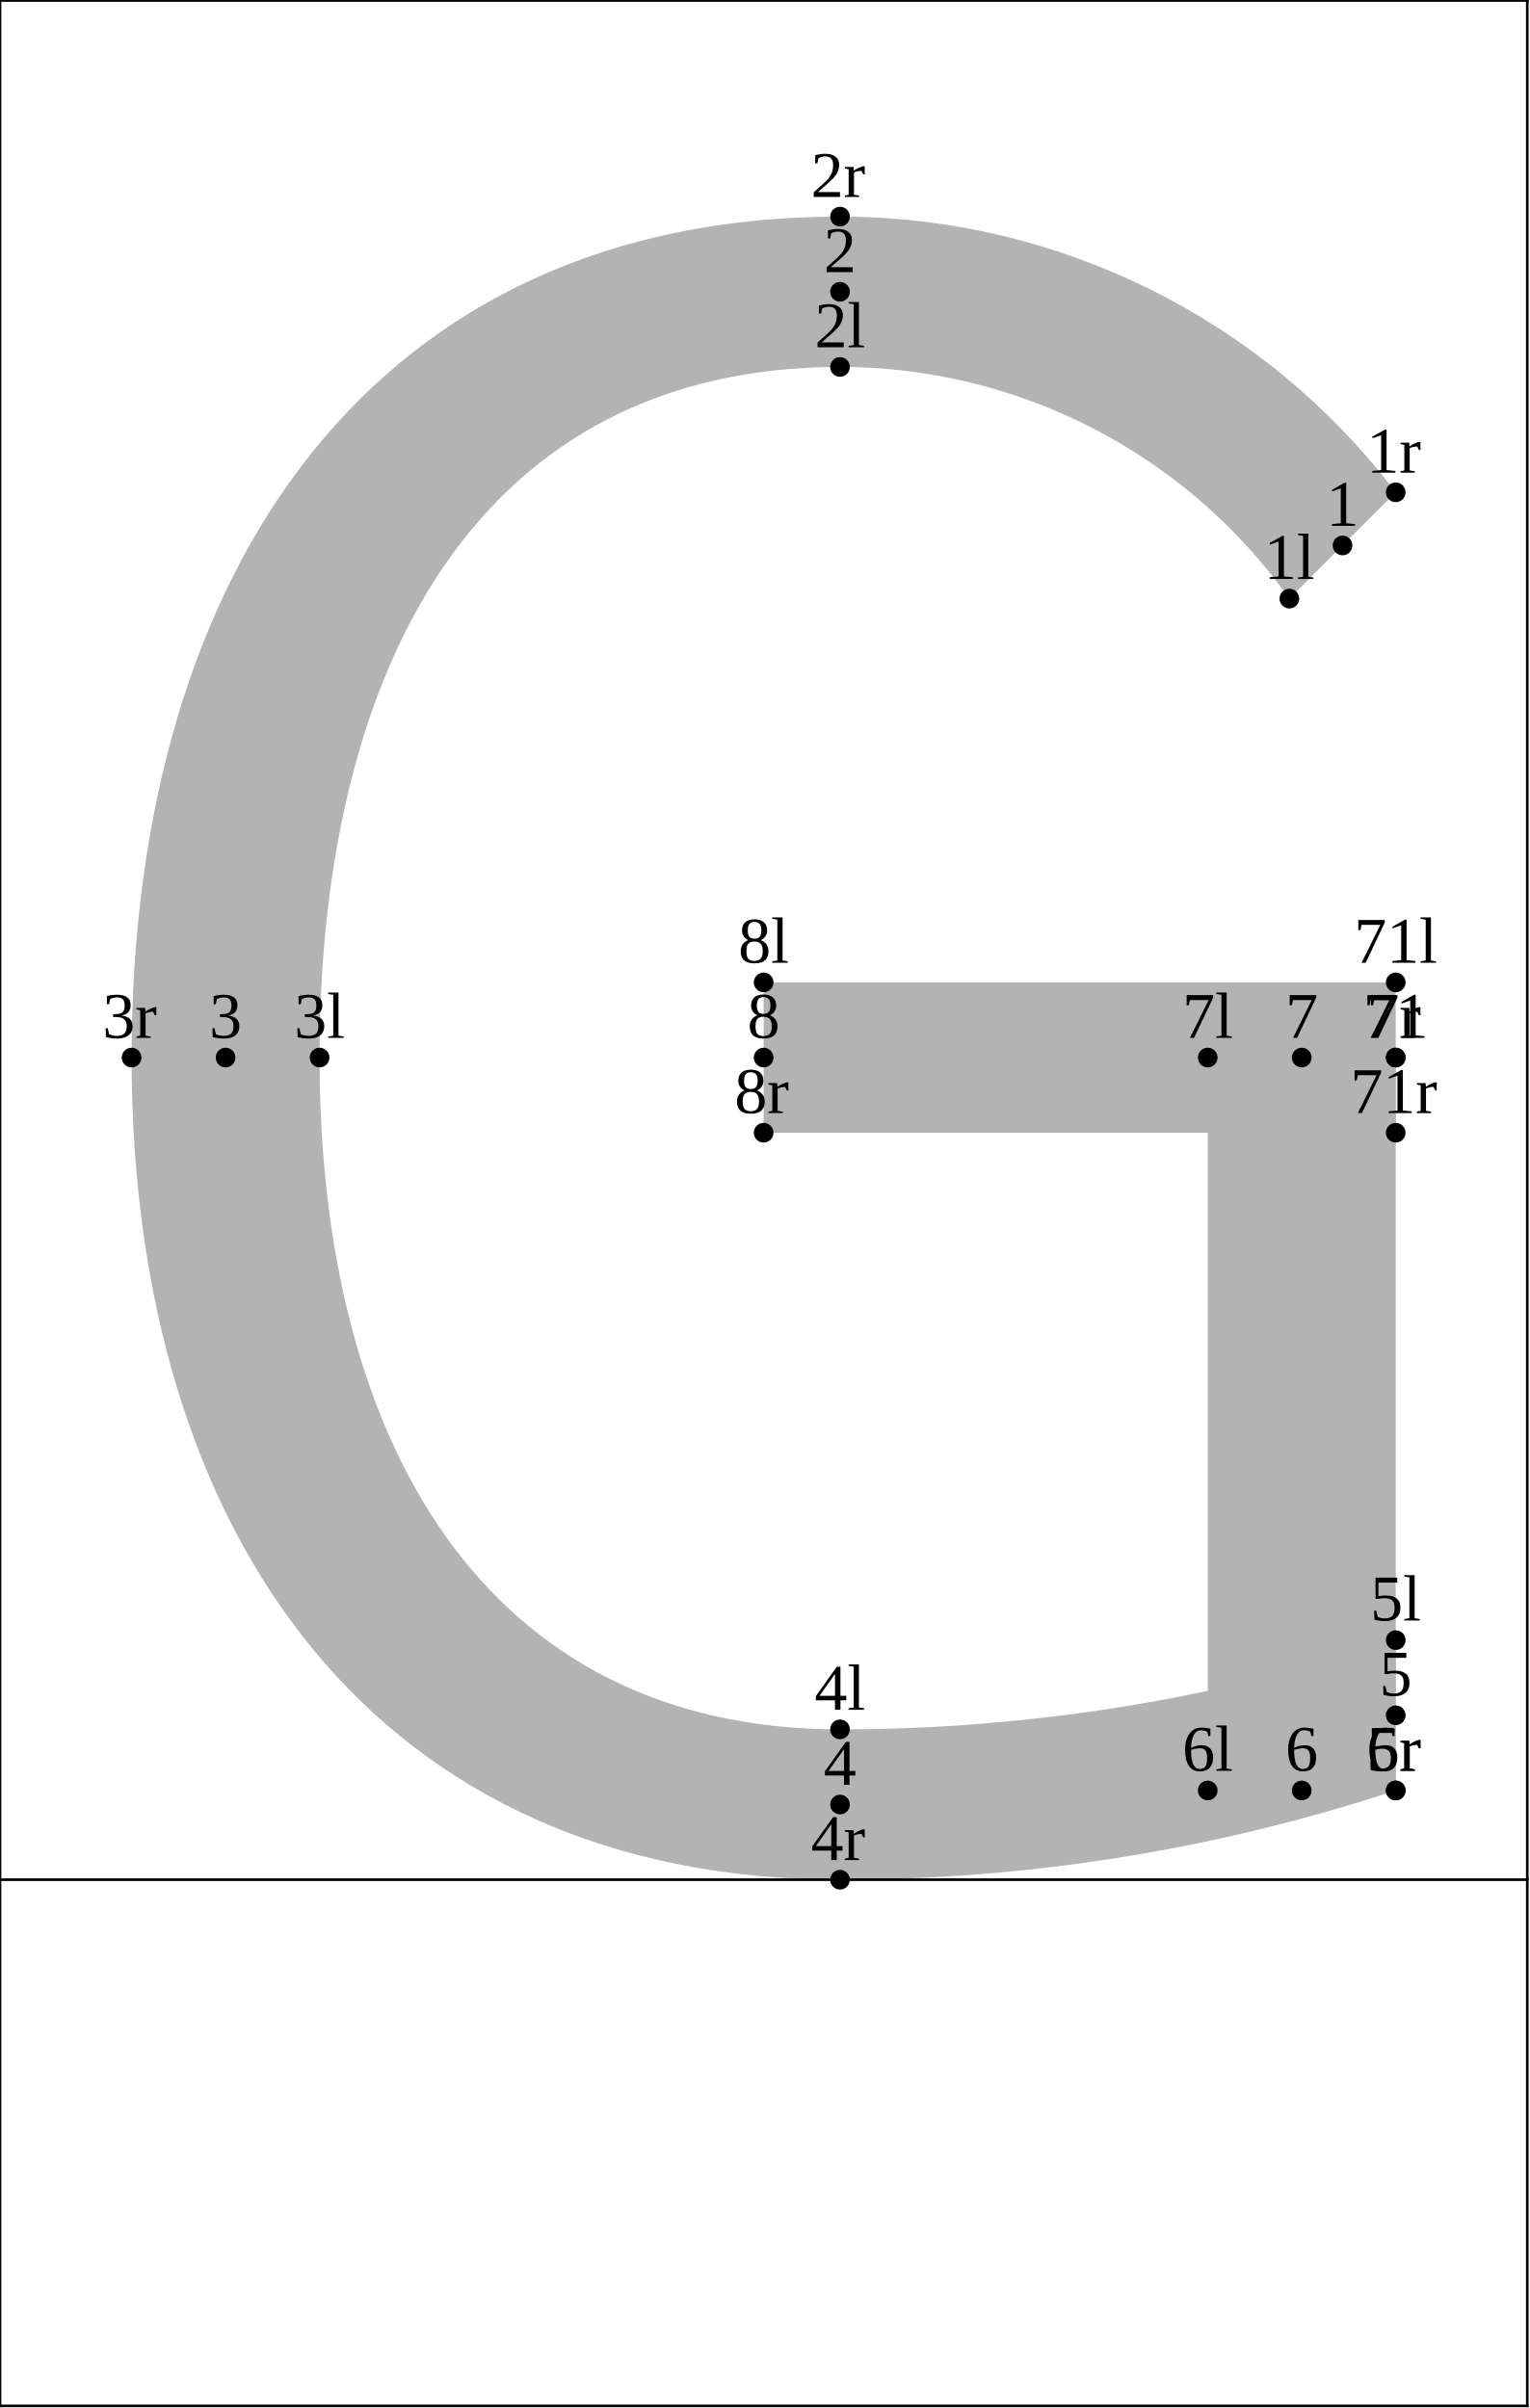
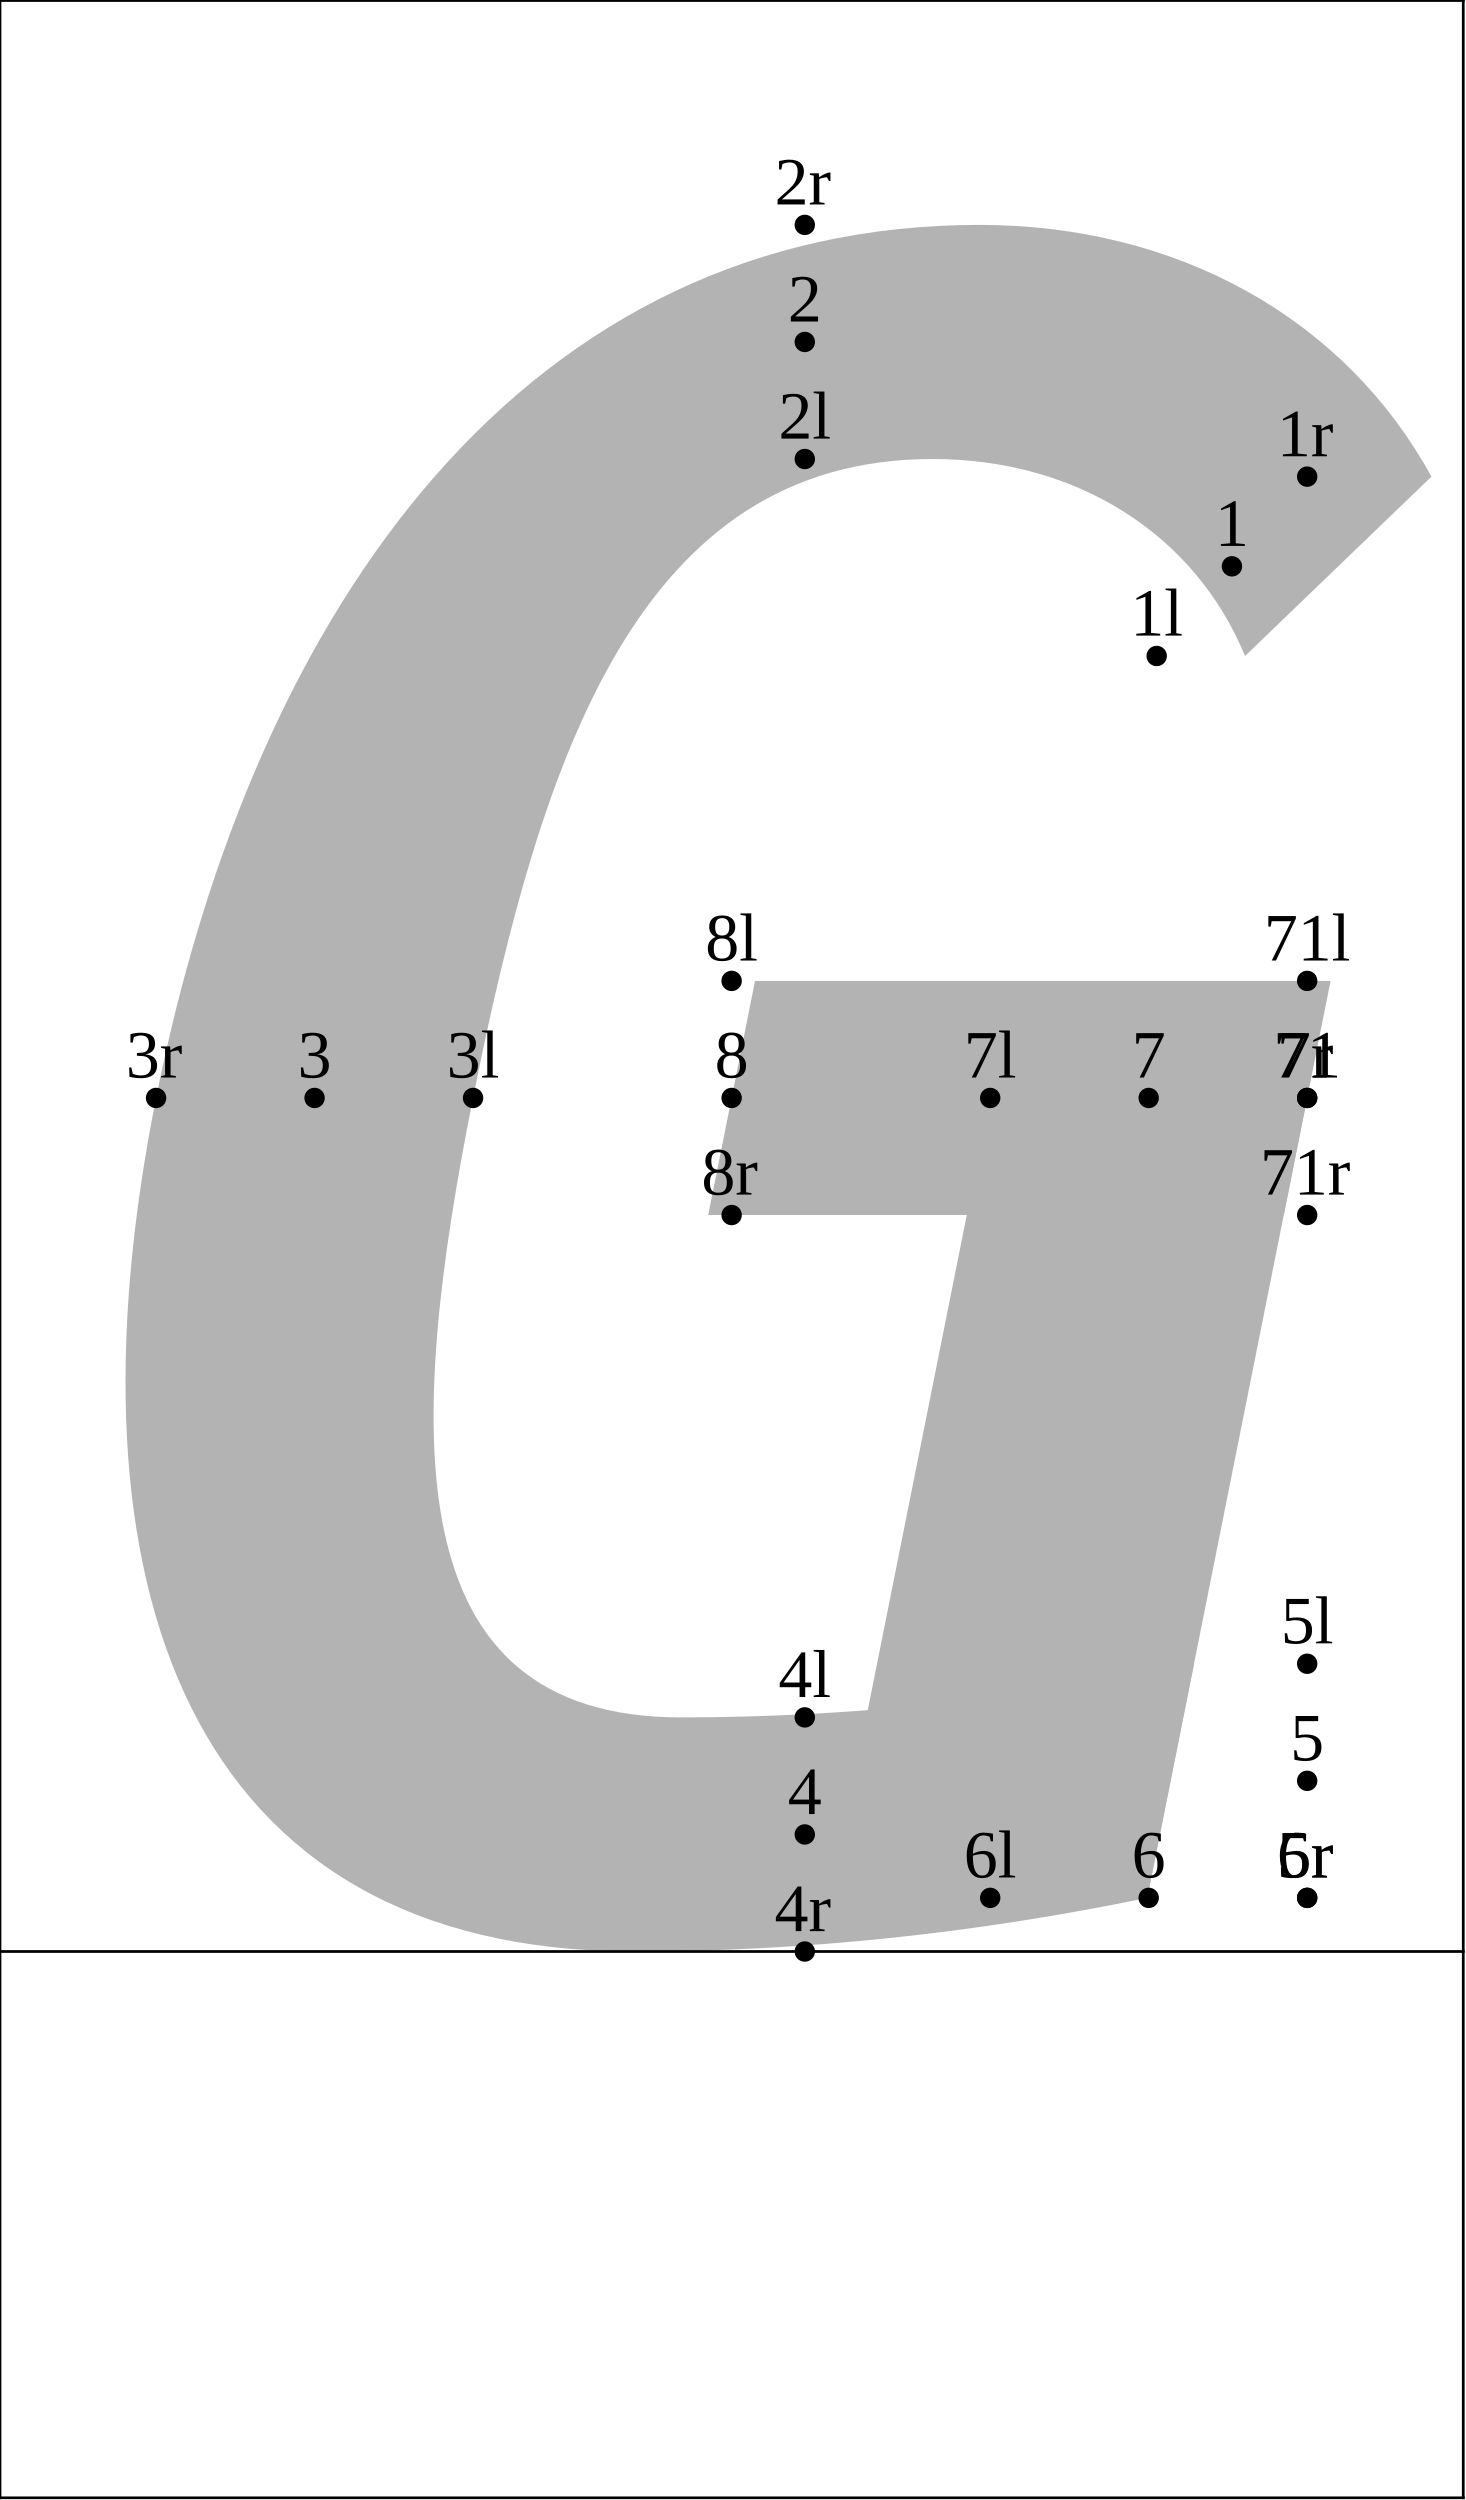
- <svg xmlns="http://www.w3.org/2000/svg" version="1.1" width="233.525" height="367.662" viewBox="0 0 233.525 367.662">
-   <path d="M196.81 91.399C181.015 69.206,155.459 56.027,128.22 56.027C73.314 56.027,48.777 101.409,48.777 161.471C48.777 220.244,74.082 264.046,128.22 264.046C157.038 264.046,185.672 259.445,213.041 250.418L213.041 273.372C185.672 282.399,157.038 287,128.22 287C58.053 287,20.085 235.229,20.085 161.471C20.085 86.456,57.367 33.073,128.22 33.073C161.519 33.073,192.903 48.648,213.041 75.168Z" style="fill: rgb(70%,70%,70%);stroke: none;" />
-   <path d="M184.348 273.372L184.348 161.471L213.041 161.471L213.041 273.372Z" style="fill: rgb(70%,70%,70%);stroke: none;" />
-   <path d="M213.041 149.994L116.563 149.994L116.563 172.948L213.041 172.948Z" style="fill: rgb(70%,70%,70%);stroke: none;" />
-   <g transform="translate(192.9355 88.39899)" style="fill: rgb(0%,0%,0%);">
+ <svg xmlns="http://www.w3.org/2000/svg" version="1.1" width="215.593" height="367.662" viewBox="0 0 215.593 367.662">
+   <path d="M183.106 96.471C175.667 78.474,158.263 67.504,137.15 67.504C93.923 67.504,79.621 111.217,69.57 161.471C59.783 210.407,57.967 252.569,100.137 252.569C124.975 252.569,150.271 249.924,175.597 244.679L168.711 279.11C143.385 284.355,118.089 287,93.251 287C27.612 287,8.627 233.105,22.954 161.471C37.539 88.545,77.617 33.073,144.036 33.073C173.124 33.073,197.762 46.795,210.513 70.096Z" style="fill: rgb(70%,70%,70%);stroke: none;" />
+   <path d="M122.095 279.11L145.623 161.471L192.239 161.471L168.711 279.11Z" style="fill: rgb(70%,70%,70%);stroke: none;" />
+   <path d="M195.682 144.256L111.039 144.256L104.153 178.687L188.796 178.687Z" style="fill: rgb(70%,70%,70%);stroke: none;" />
+   <g transform="translate(166.2323 93.47131)" style="fill: rgb(0%,0%,0%);">
    <text font-size="9.963">1l</text>
  </g>
-   <path d="M196.81 91.399l0 0" style="stroke:rgb(0%,0%,0%); stroke-width: 3;stroke-linecap: round;stroke-linejoin: round;stroke-miterlimit: 10;fill: none;" />
-   <g transform="translate(124.3452 53.02661)" style="fill: rgb(0%,0%,0%);">
+   <path d="M170.107 96.471l0 0" style="stroke:rgb(0%,0%,0%); stroke-width: 3;stroke-linecap: round;stroke-linejoin: round;stroke-miterlimit: 10;fill: none;" />
+   <g transform="translate(114.4822 64.50382)" style="fill: rgb(0%,0%,0%);">
    <text font-size="9.963">2l</text>
  </g>
-   <path d="M128.22 56.027l0 0" style="stroke:rgb(0%,0%,0%); stroke-width: 3;stroke-linecap: round;stroke-linejoin: round;stroke-miterlimit: 10;fill: none;" />
-   <g transform="translate(44.9026 158.471)" style="fill: rgb(0%,0%,0%);">
+   <path d="M118.357 67.504l0 0" style="stroke:rgb(0%,0%,0%); stroke-width: 3;stroke-linecap: round;stroke-linejoin: round;stroke-miterlimit: 10;fill: none;" />
+   <g transform="translate(65.69562 158.471)" style="fill: rgb(0%,0%,0%);">
    <text font-size="9.963">3l</text>
  </g>
-   <path d="M48.777 161.471l0 0" style="stroke:rgb(0%,0%,0%); stroke-width: 3;stroke-linecap: round;stroke-linejoin: round;stroke-miterlimit: 10;fill: none;" />
-   <g transform="translate(124.3452 261.0462)" style="fill: rgb(0%,0%,0%);">
+   <path d="M69.57 161.471l0 0" style="stroke:rgb(0%,0%,0%); stroke-width: 3;stroke-linecap: round;stroke-linejoin: round;stroke-miterlimit: 10;fill: none;" />
+   <g transform="translate(114.4822 249.569)" style="fill: rgb(0%,0%,0%);">
    <text font-size="9.963">4l</text>
  </g>
-   <path d="M128.22 264.046l0 0" style="stroke:rgb(0%,0%,0%); stroke-width: 3;stroke-linecap: round;stroke-linejoin: round;stroke-miterlimit: 10;fill: none;" />
-   <g transform="translate(209.1663 247.4177)" style="fill: rgb(0%,0%,0%);">
+   <path d="M118.357 252.569l0 0" style="stroke:rgb(0%,0%,0%); stroke-width: 3;stroke-linecap: round;stroke-linejoin: round;stroke-miterlimit: 10;fill: none;" />
+   <g transform="translate(188.3643 241.6791)" style="fill: rgb(0%,0%,0%);">
    <text font-size="9.963">5l</text>
  </g>
-   <path d="M213.041 250.418l0 0" style="stroke:rgb(0%,0%,0%); stroke-width: 3;stroke-linecap: round;stroke-linejoin: round;stroke-miterlimit: 10;fill: none;" />
-   <g transform="translate(180.4739 270.3715)" style="fill: rgb(0%,0%,0%);">
+   <path d="M192.239 244.679l0 0" style="stroke:rgb(0%,0%,0%); stroke-width: 3;stroke-linecap: round;stroke-linejoin: round;stroke-miterlimit: 10;fill: none;" />
+   <g transform="translate(141.7481 276.1101)" style="fill: rgb(0%,0%,0%);">
    <text font-size="9.963">6l</text>
  </g>
-   <path d="M184.348 273.372l0 0" style="stroke:rgb(0%,0%,0%); stroke-width: 3;stroke-linecap: round;stroke-linejoin: round;stroke-miterlimit: 10;fill: none;" />
-   <g transform="translate(180.4739 158.471)" style="fill: rgb(0%,0%,0%);">
+   <path d="M145.623 279.11l0 0" style="stroke:rgb(0%,0%,0%); stroke-width: 3;stroke-linecap: round;stroke-linejoin: round;stroke-miterlimit: 10;fill: none;" />
+   <g transform="translate(141.7481 158.471)" style="fill: rgb(0%,0%,0%);">
    <text font-size="9.963">7l</text>
  </g>
-   <path d="M184.348 161.471l0 0" style="stroke:rgb(0%,0%,0%); stroke-width: 3;stroke-linecap: round;stroke-linejoin: round;stroke-miterlimit: 10;fill: none;" />
-   <g transform="translate(112.6882 146.9941)" style="fill: rgb(0%,0%,0%);">
+   <path d="M145.623 161.471l0 0" style="stroke:rgb(0%,0%,0%); stroke-width: 3;stroke-linecap: round;stroke-linejoin: round;stroke-miterlimit: 10;fill: none;" />
+   <g transform="translate(103.7219 141.2555)" style="fill: rgb(0%,0%,0%);">
    <text font-size="9.963">8l</text>
  </g>
-   <path d="M116.563 149.994l0 0" style="stroke:rgb(0%,0%,0%); stroke-width: 3;stroke-linecap: round;stroke-linejoin: round;stroke-miterlimit: 10;fill: none;" />
-   <g transform="translate(206.6756 146.9941)" style="fill: rgb(0%,0%,0%);">
+   <path d="M107.596 144.256l0 0" style="stroke:rgb(0%,0%,0%); stroke-width: 3;stroke-linecap: round;stroke-linejoin: round;stroke-miterlimit: 10;fill: none;" />
+   <g transform="translate(185.8736 141.2555)" style="fill: rgb(0%,0%,0%);">
    <text font-size="9.963">71l</text>
  </g>
-   <path d="M213.041 149.994l0 0" style="stroke:rgb(0%,0%,0%); stroke-width: 3;stroke-linecap: round;stroke-linejoin: round;stroke-miterlimit: 10;fill: none;" />
-   <g transform="translate(202.4346 80.28359)" style="fill: rgb(0%,0%,0%);">
+   <path d="M192.239 144.256l0 0" style="stroke:rgb(0%,0%,0%); stroke-width: 3;stroke-linecap: round;stroke-linejoin: round;stroke-miterlimit: 10;fill: none;" />
+   <g transform="translate(178.682 80.28359)" style="fill: rgb(0%,0%,0%);">
    <text font-size="9.963">1</text>
  </g>
-   <path d="M204.925 83.284l0 0" style="stroke:rgb(0%,0%,0%); stroke-width: 3;stroke-linecap: round;stroke-linejoin: round;stroke-miterlimit: 10;fill: none;" />
-   <g transform="translate(125.7289 41.5497)" style="fill: rgb(0%,0%,0%);">
+   <path d="M181.173 83.284l0 0" style="stroke:rgb(0%,0%,0%); stroke-width: 3;stroke-linecap: round;stroke-linejoin: round;stroke-miterlimit: 10;fill: none;" />
+   <g transform="translate(115.8659 47.28828)" style="fill: rgb(0%,0%,0%);">
    <text font-size="9.963">2</text>
  </g>
-   <path d="M128.22 44.55l0 0" style="stroke:rgb(0%,0%,0%); stroke-width: 3;stroke-linecap: round;stroke-linejoin: round;stroke-miterlimit: 10;fill: none;" />
-   <g transform="translate(31.94009 158.471)" style="fill: rgb(0%,0%,0%);">
+   <path d="M118.357 50.288l0 0" style="stroke:rgb(0%,0%,0%); stroke-width: 3;stroke-linecap: round;stroke-linejoin: round;stroke-miterlimit: 10;fill: none;" />
+   <g transform="translate(43.77124 158.471)" style="fill: rgb(0%,0%,0%);">
    <text font-size="9.963">3</text>
  </g>
-   <path d="M34.431 161.471l0 0" style="stroke:rgb(0%,0%,0%); stroke-width: 3;stroke-linecap: round;stroke-linejoin: round;stroke-miterlimit: 10;fill: none;" />
-   <g transform="translate(125.7289 272.5231)" style="fill: rgb(0%,0%,0%);">
+   <path d="M46.262 161.471l0 0" style="stroke:rgb(0%,0%,0%); stroke-width: 3;stroke-linecap: round;stroke-linejoin: round;stroke-miterlimit: 10;fill: none;" />
+   <g transform="translate(115.8659 266.7845)" style="fill: rgb(0%,0%,0%);">
    <text font-size="9.963">4</text>
  </g>
-   <path d="M128.22 275.523l0 0" style="stroke:rgb(0%,0%,0%); stroke-width: 3;stroke-linecap: round;stroke-linejoin: round;stroke-miterlimit: 10;fill: none;" />
-   <g transform="translate(210.55 258.8946)" style="fill: rgb(0%,0%,0%);">
+   <path d="M118.357 269.784l0 0" style="stroke:rgb(0%,0%,0%); stroke-width: 3;stroke-linecap: round;stroke-linejoin: round;stroke-miterlimit: 10;fill: none;" />
+   <g transform="translate(189.748 258.8946)" style="fill: rgb(0%,0%,0%);">
    <text font-size="9.963">5</text>
  </g>
-   <path d="M213.041 261.895l0 0" style="stroke:rgb(0%,0%,0%); stroke-width: 3;stroke-linecap: round;stroke-linejoin: round;stroke-miterlimit: 10;fill: none;" />
-   <g transform="translate(196.2038 270.3715)" style="fill: rgb(0%,0%,0%);">
+   <path d="M192.239 261.895l0 0" style="stroke:rgb(0%,0%,0%); stroke-width: 3;stroke-linecap: round;stroke-linejoin: round;stroke-miterlimit: 10;fill: none;" />
+   <g transform="translate(166.4399 276.1101)" style="fill: rgb(0%,0%,0%);">
    <text font-size="9.963">6</text>
  </g>
-   <path d="M198.694 273.372l0 0" style="stroke:rgb(0%,0%,0%); stroke-width: 3;stroke-linecap: round;stroke-linejoin: round;stroke-miterlimit: 10;fill: none;" />
-   <g transform="translate(196.2038 158.471)" style="fill: rgb(0%,0%,0%);">
+   <path d="M168.931 279.11l0 0" style="stroke:rgb(0%,0%,0%); stroke-width: 3;stroke-linecap: round;stroke-linejoin: round;stroke-miterlimit: 10;fill: none;" />
+   <g transform="translate(166.4399 158.471)" style="fill: rgb(0%,0%,0%);">
    <text font-size="9.963">7</text>
  </g>
-   <path d="M198.694 161.471l0 0" style="stroke:rgb(0%,0%,0%); stroke-width: 3;stroke-linecap: round;stroke-linejoin: round;stroke-miterlimit: 10;fill: none;" />
-   <g transform="translate(114.0719 158.471)" style="fill: rgb(0%,0%,0%);">
+   <path d="M168.931 161.471l0 0" style="stroke:rgb(0%,0%,0%); stroke-width: 3;stroke-linecap: round;stroke-linejoin: round;stroke-miterlimit: 10;fill: none;" />
+   <g transform="translate(105.1056 158.471)" style="fill: rgb(0%,0%,0%);">
    <text font-size="9.963">8</text>
  </g>
-   <path d="M116.563 161.471l0 0" style="stroke:rgb(0%,0%,0%); stroke-width: 3;stroke-linecap: round;stroke-linejoin: round;stroke-miterlimit: 10;fill: none;" />
-   <g transform="translate(208.0593 158.471)" style="fill: rgb(0%,0%,0%);">
+   <path d="M107.596 161.471l0 0" style="stroke:rgb(0%,0%,0%); stroke-width: 3;stroke-linecap: round;stroke-linejoin: round;stroke-miterlimit: 10;fill: none;" />
+   <g transform="translate(187.2573 158.471)" style="fill: rgb(0%,0%,0%);">
    <text font-size="9.963">71</text>
  </g>
-   <path d="M213.041 161.471l0 0" style="stroke:rgb(0%,0%,0%); stroke-width: 3;stroke-linecap: round;stroke-linejoin: round;stroke-miterlimit: 10;fill: none;" />
-   <g transform="translate(208.599 72.16817)" style="fill: rgb(0%,0%,0%);">
+   <path d="M192.239 161.471l0 0" style="stroke:rgb(0%,0%,0%); stroke-width: 3;stroke-linecap: round;stroke-linejoin: round;stroke-miterlimit: 10;fill: none;" />
+   <g transform="translate(187.797 67.09586)" style="fill: rgb(0%,0%,0%);">
    <text font-size="9.963">1r</text>
  </g>
-   <path d="M213.041 75.168l0 0" style="stroke:rgb(0%,0%,0%); stroke-width: 3;stroke-linecap: round;stroke-linejoin: round;stroke-miterlimit: 10;fill: none;" />
-   <g transform="translate(123.7779 30.07277)" style="fill: rgb(0%,0%,0%);">
+   <path d="M192.239 70.096l0 0" style="stroke:rgb(0%,0%,0%); stroke-width: 3;stroke-linecap: round;stroke-linejoin: round;stroke-miterlimit: 10;fill: none;" />
+   <g transform="translate(113.9148 30.07277)" style="fill: rgb(0%,0%,0%);">
    <text font-size="9.963">2r</text>
  </g>
-   <path d="M128.22 33.073l0 0" style="stroke:rgb(0%,0%,0%); stroke-width: 3;stroke-linecap: round;stroke-linejoin: round;stroke-miterlimit: 10;fill: none;" />
-   <g transform="translate(15.64284 158.471)" style="fill: rgb(0%,0%,0%);">
+   <path d="M118.357 33.073l0 0" style="stroke:rgb(0%,0%,0%); stroke-width: 3;stroke-linecap: round;stroke-linejoin: round;stroke-miterlimit: 10;fill: none;" />
+   <g transform="translate(18.51213 158.471)" style="fill: rgb(0%,0%,0%);">
    <text font-size="9.963">3r</text>
  </g>
-   <path d="M20.085 161.471l0 0" style="stroke:rgb(0%,0%,0%); stroke-width: 3;stroke-linecap: round;stroke-linejoin: round;stroke-miterlimit: 10;fill: none;" />
-   <g transform="translate(123.7779 284)" style="fill: rgb(0%,0%,0%);">
+   <path d="M22.954 161.471l0 0" style="stroke:rgb(0%,0%,0%); stroke-width: 3;stroke-linecap: round;stroke-linejoin: round;stroke-miterlimit: 10;fill: none;" />
+   <g transform="translate(113.9148 284)" style="fill: rgb(0%,0%,0%);">
    <text font-size="9.963">4r</text>
  </g>
-   <path d="M128.22 287l0 0" style="stroke:rgb(0%,0%,0%); stroke-width: 3;stroke-linecap: round;stroke-linejoin: round;stroke-miterlimit: 10;fill: none;" />
-   <g transform="translate(208.599 270.3715)" style="fill: rgb(0%,0%,0%);">
+   <path d="M118.357 287l0 0" style="stroke:rgb(0%,0%,0%); stroke-width: 3;stroke-linecap: round;stroke-linejoin: round;stroke-miterlimit: 10;fill: none;" />
+   <g transform="translate(187.797 276.1101)" style="fill: rgb(0%,0%,0%);">
    <text font-size="9.963">5r</text>
  </g>
-   <path d="M213.041 273.372l0 0" style="stroke:rgb(0%,0%,0%); stroke-width: 3;stroke-linecap: round;stroke-linejoin: round;stroke-miterlimit: 10;fill: none;" />
-   <g transform="translate(208.599 270.3715)" style="fill: rgb(0%,0%,0%);">
+   <path d="M192.239 279.11l0 0" style="stroke:rgb(0%,0%,0%); stroke-width: 3;stroke-linecap: round;stroke-linejoin: round;stroke-miterlimit: 10;fill: none;" />
+   <g transform="translate(187.797 276.1101)" style="fill: rgb(0%,0%,0%);">
    <text font-size="9.963">6r</text>
  </g>
-   <path d="M213.041 273.372l0 0" style="stroke:rgb(0%,0%,0%); stroke-width: 3;stroke-linecap: round;stroke-linejoin: round;stroke-miterlimit: 10;fill: none;" />
-   <g transform="translate(208.599 158.471)" style="fill: rgb(0%,0%,0%);">
+   <path d="M192.239 279.11l0 0" style="stroke:rgb(0%,0%,0%); stroke-width: 3;stroke-linecap: round;stroke-linejoin: round;stroke-miterlimit: 10;fill: none;" />
+   <g transform="translate(187.797 158.471)" style="fill: rgb(0%,0%,0%);">
    <text font-size="9.963">7r</text>
  </g>
-   <path d="M213.041 161.471l0 0" style="stroke:rgb(0%,0%,0%); stroke-width: 3;stroke-linecap: round;stroke-linejoin: round;stroke-miterlimit: 10;fill: none;" />
-   <g transform="translate(112.1209 169.948)" style="fill: rgb(0%,0%,0%);">
+   <path d="M192.239 161.471l0 0" style="stroke:rgb(0%,0%,0%); stroke-width: 3;stroke-linecap: round;stroke-linejoin: round;stroke-miterlimit: 10;fill: none;" />
+   <g transform="translate(103.1546 175.6866)" style="fill: rgb(0%,0%,0%);">
    <text font-size="9.963">8r</text>
  </g>
-   <path d="M116.563 172.948l0 0" style="stroke:rgb(0%,0%,0%); stroke-width: 3;stroke-linecap: round;stroke-linejoin: round;stroke-miterlimit: 10;fill: none;" />
-   <g transform="translate(206.1083 169.948)" style="fill: rgb(0%,0%,0%);">
+   <path d="M107.596 178.687l0 0" style="stroke:rgb(0%,0%,0%); stroke-width: 3;stroke-linecap: round;stroke-linejoin: round;stroke-miterlimit: 10;fill: none;" />
+   <g transform="translate(185.3063 175.6866)" style="fill: rgb(0%,0%,0%);">
    <text font-size="9.963">71r</text>
  </g>
-   <path d="M213.041 172.948l0 0" style="stroke:rgb(0%,0%,0%); stroke-width: 3;stroke-linecap: round;stroke-linejoin: round;stroke-miterlimit: 10;fill: none;" />
-   <path d="M0 287L233.125 287" style="stroke:rgb(0%,0%,0%); stroke-width: 0.4;stroke-linecap: square;stroke-linejoin: round;stroke-miterlimit: 10;fill: none;" />
-   <path d="M0 0.077L233.125 0.077" style="stroke:rgb(0%,0%,0%); stroke-width: 0.4;stroke-linecap: square;stroke-linejoin: round;stroke-miterlimit: 10;fill: none;" />
-   <path d="M0 367.339L233.125 367.339" style="stroke:rgb(0%,0%,0%); stroke-width: 0.4;stroke-linecap: square;stroke-linejoin: round;stroke-miterlimit: 10;fill: none;" />
+   <path d="M192.239 178.687l0 0" style="stroke:rgb(0%,0%,0%); stroke-width: 3;stroke-linecap: round;stroke-linejoin: round;stroke-miterlimit: 10;fill: none;" />
+   <path d="M0 287L215.193 287" style="stroke:rgb(0%,0%,0%); stroke-width: 0.4;stroke-linecap: square;stroke-linejoin: round;stroke-miterlimit: 10;fill: none;" />
+   <path d="M0 0.077L215.193 0.077" style="stroke:rgb(0%,0%,0%); stroke-width: 0.4;stroke-linecap: square;stroke-linejoin: round;stroke-miterlimit: 10;fill: none;" />
+   <path d="M0 367.339L215.193 367.339" style="stroke:rgb(0%,0%,0%); stroke-width: 0.4;stroke-linecap: square;stroke-linejoin: round;stroke-miterlimit: 10;fill: none;" />
  <path d="M0 367.339L0 0.077" style="stroke:rgb(0%,0%,0%); stroke-width: 0.4;stroke-linecap: square;stroke-linejoin: round;stroke-miterlimit: 10;fill: none;" />
-   <path d="M233.125 367.339L233.125 0.077" style="stroke:rgb(0%,0%,0%); stroke-width: 0.4;stroke-linecap: square;stroke-linejoin: round;stroke-miterlimit: 10;fill: none;" />
+   <path d="M215.193 367.339L215.193 0.077" style="stroke:rgb(0%,0%,0%); stroke-width: 0.4;stroke-linecap: square;stroke-linejoin: round;stroke-miterlimit: 10;fill: none;" />
</svg>
